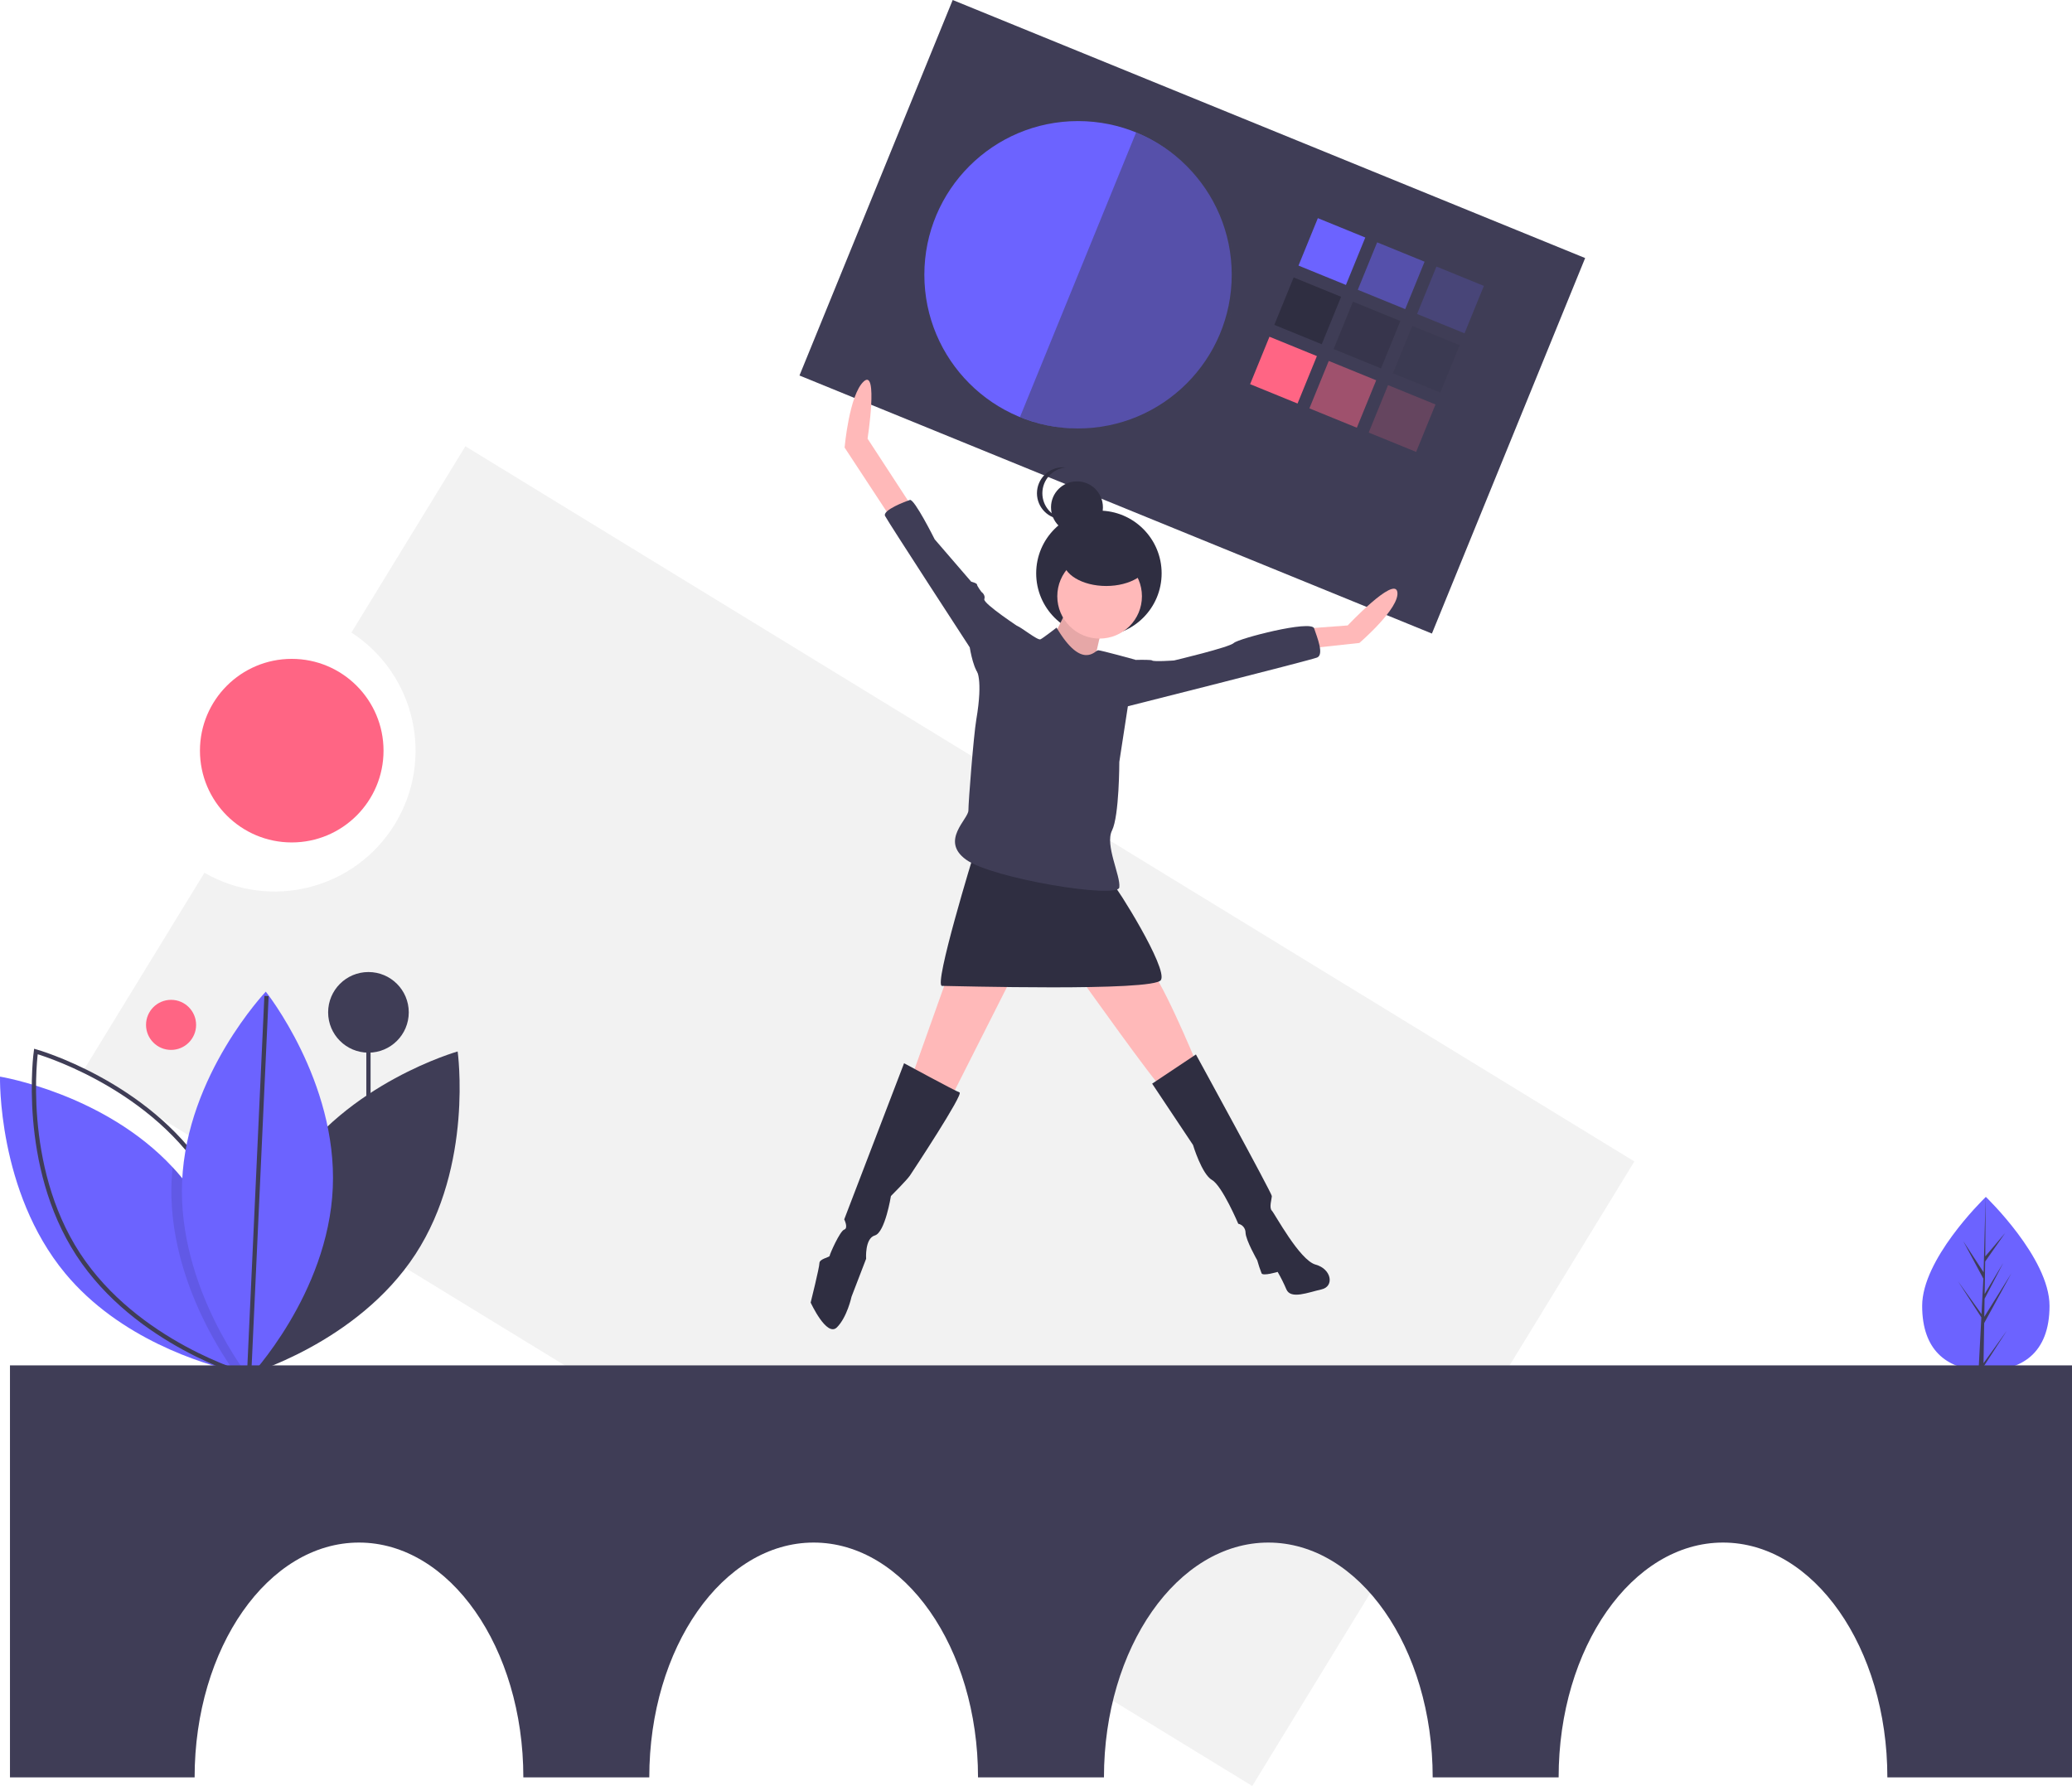
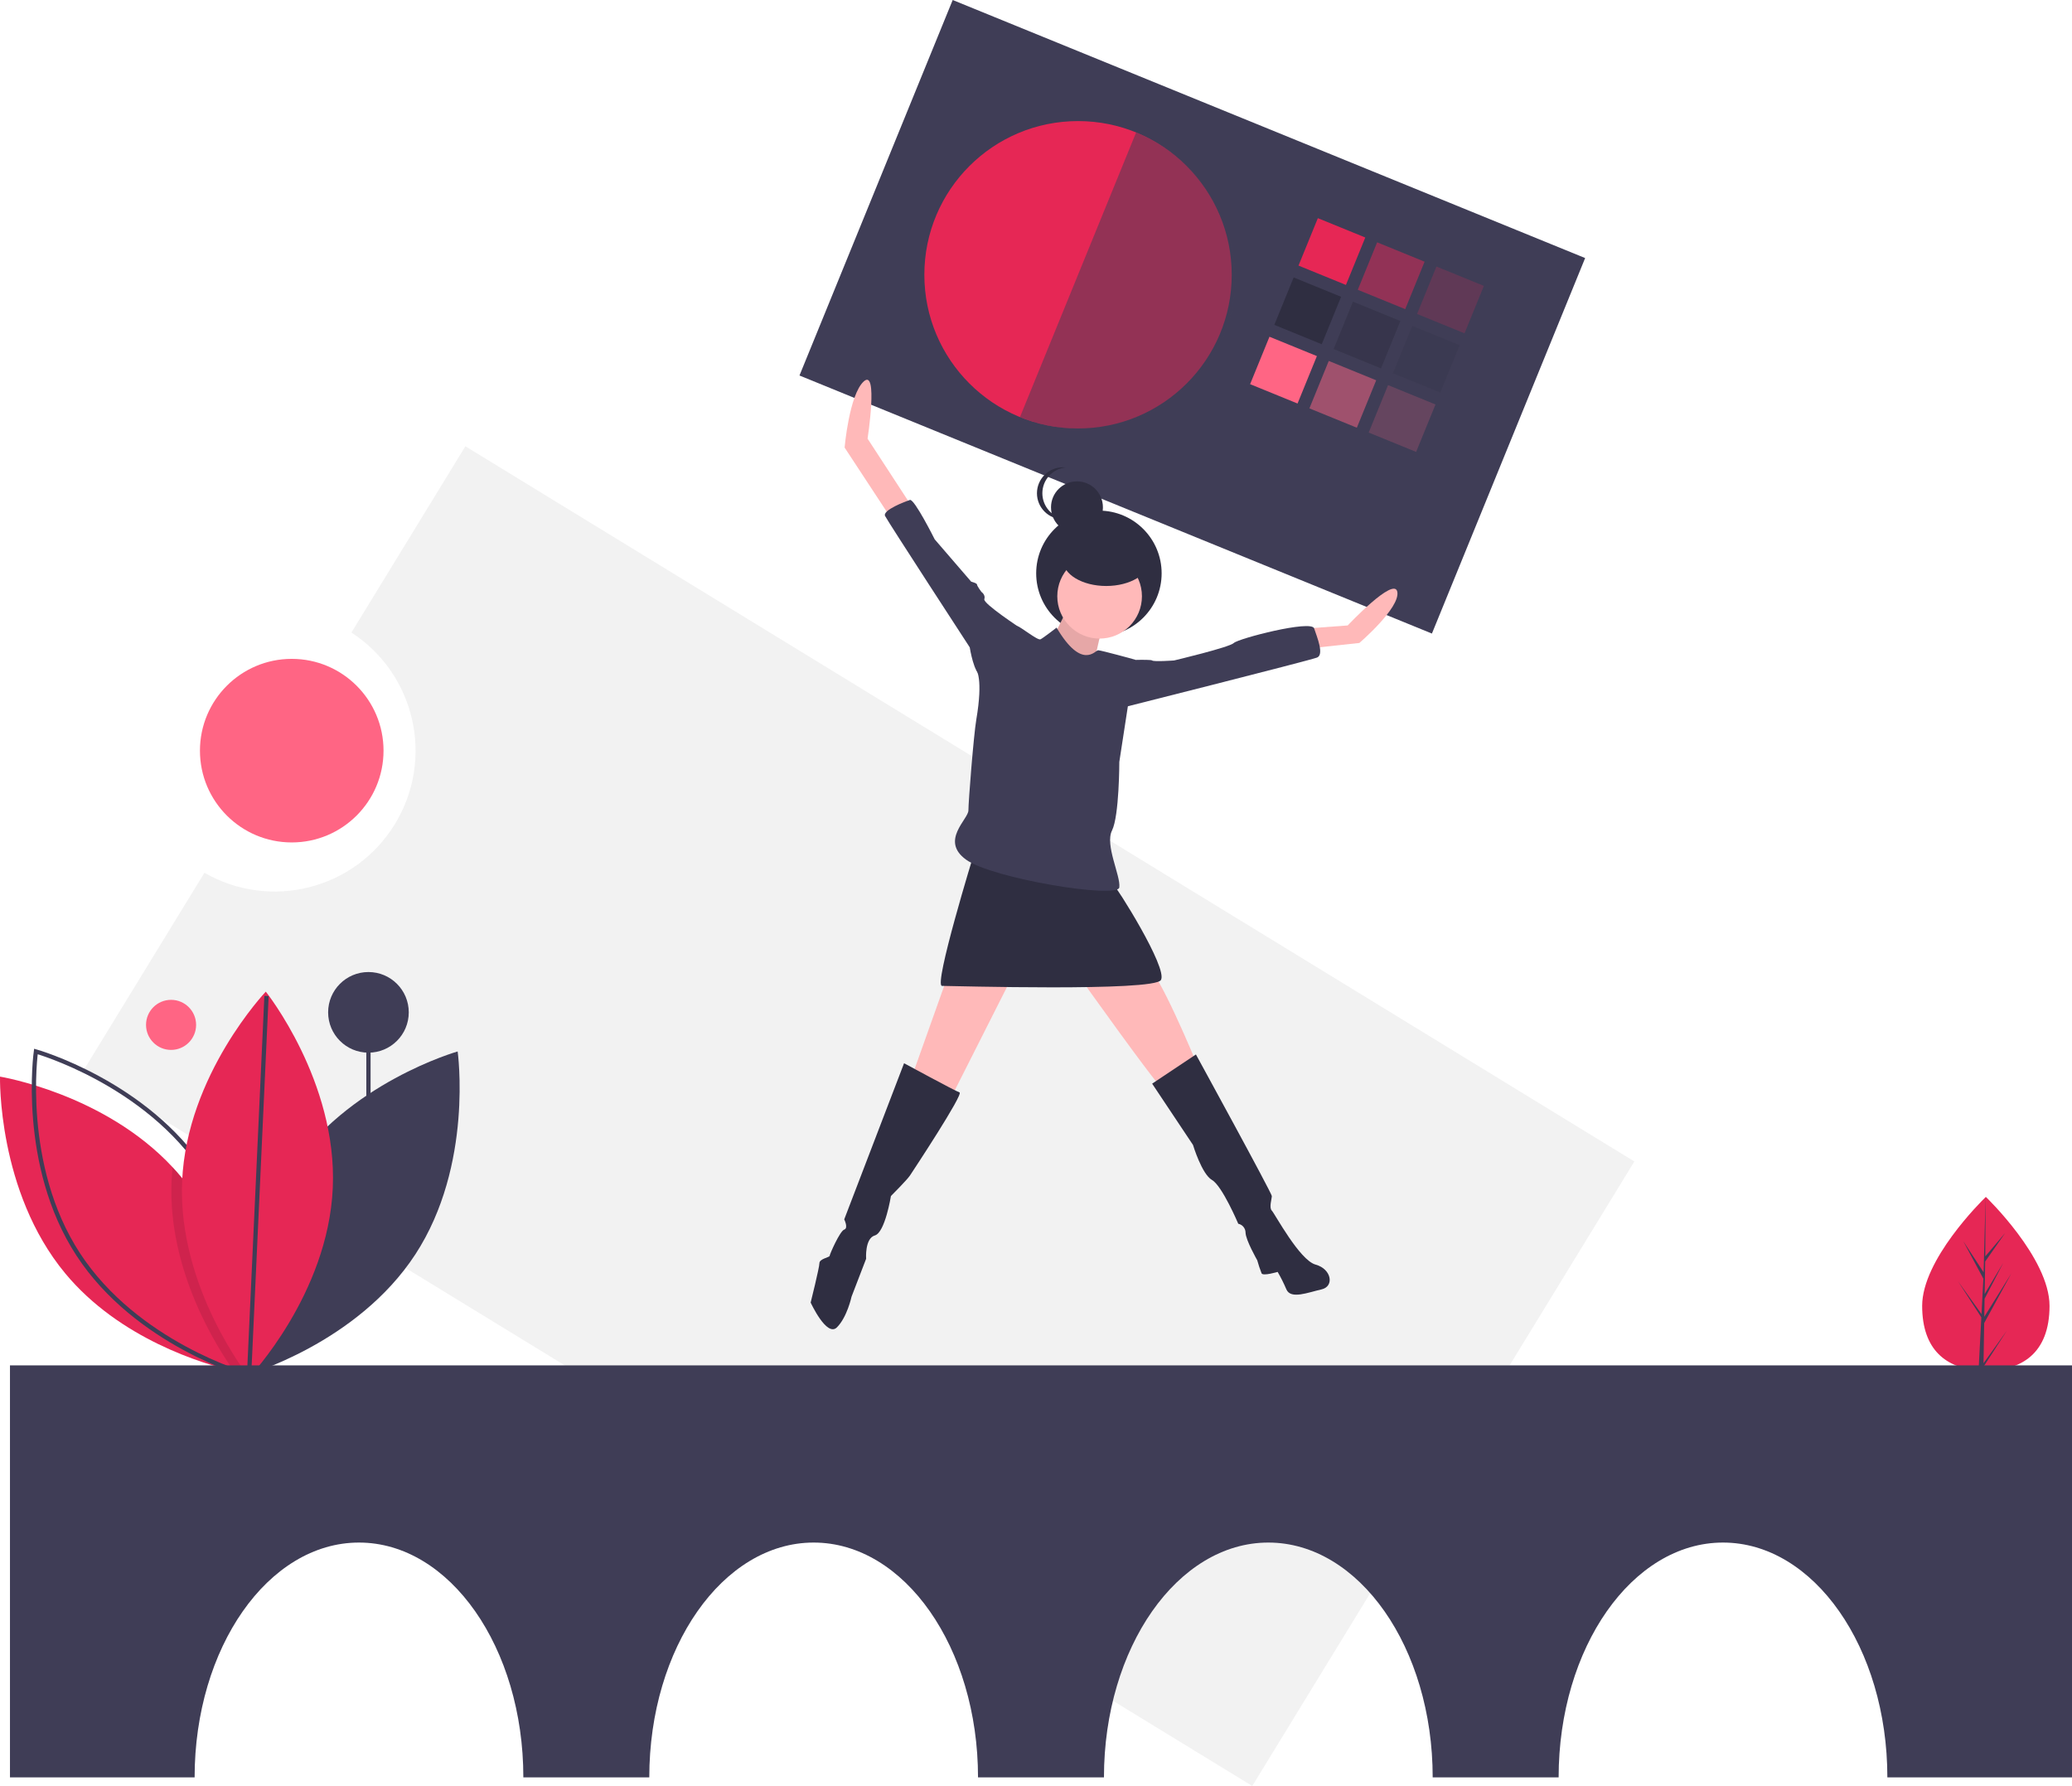
<svg xmlns="http://www.w3.org/2000/svg" data-name="Layer 1" width="970.671" height="836.714" viewBox="0 0 970.671 836.714">
  <rect x="513.226" y="85.05" width="320" height="190" transform="translate(3.25159 -272.6417) rotate(22.19729)" fill="#3f3d56" />
-   <circle cx="505.03" cy="128.724" r="72" fill="#6c63ff" />
-   <rect x="726.618" y="137.49" width="24" height="24" transform="translate(-3.44762 -299.6114) rotate(22.19729)" fill="#6c63ff" />
-   <rect x="754.394" y="148.824" width="24" height="24" transform="translate(2.89287 -309.2653) rotate(22.19729)" fill="#6c63ff" opacity="0.5" />
-   <rect x="782.171" y="160.157" width="24" height="24" transform="translate(9.23335 -318.9193) rotate(22.19729)" fill="#6c63ff" opacity="0.2" />
+   <circle cx="505.03" cy="128.724" r="72" fill="#e62755" />
+   <rect x="726.618" y="137.49" width="24" height="24" transform="translate(-3.44762 -299.6114) rotate(22.19729)" fill="#e62755" />
+   <rect x="754.394" y="148.824" width="24" height="24" transform="translate(2.89287 -309.2653) rotate(22.19729)" fill="#e62755" opacity="0.5" />
+   <rect x="782.171" y="160.157" width="24" height="24" transform="translate(9.23335 -318.9193) rotate(22.19729)" fill="#e62755" opacity="0.2" />
  <rect x="715.284" y="165.266" width="24" height="24" transform="translate(6.20634 -293.2709) rotate(22.19729)" fill="#2f2e41" />
  <rect x="743.06" y="176.6" width="24" height="24" transform="translate(12.54683 -302.9248) rotate(22.19729)" fill="#2f2e41" opacity="0.5" />
  <rect x="770.837" y="187.934" width="24" height="24" transform="translate(18.88731 -312.5788) rotate(22.19729)" fill="#2f2e41" opacity="0.2" />
  <rect x="703.95" y="193.043" width="24" height="24" transform="translate(15.8603 -286.9304) rotate(22.19729)" fill="#ff6584" />
  <rect x="731.727" y="204.377" width="24" height="24" transform="translate(22.20079 -296.5844) rotate(22.19729)" fill="#ff6584" opacity="0.5" />
  <rect x="759.503" y="215.711" width="24" height="24" transform="translate(28.54127 -306.2383) rotate(22.19729)" fill="#ff6584" opacity="0.2" />
  <path d="M646.896,93.703,592.493,227.031c36.818,15.023,80.694-1.89,95.717-38.707S683.714,108.726,646.896,93.703Z" transform="translate(-114.6644 -31.64278)" fill="#3f3d56" opacity="0.5" />
  <path d="M332.683,240.721,279.295,327.982a65.991,65.991,0,0,1-68.855,112.541l-56.765,92.781L701.31,868.357,880.317,575.774Z" transform="translate(-114.6644 -31.64278)" fill="#f2f2f2" />
-   <path d="M1074.809,643.425c0,22.469-13.356,30.314-29.834,30.314q-.573,0-1.143-.013c-.763-.016-1.52-.053-2.267-.104-14.871-1.052-26.424-9.301-26.424-30.197,0-21.625,27.634-48.912,29.71-50.932l.004-.004c.08-.078.12-.116.12-.116S1074.809,620.957,1074.809,643.425Z" transform="translate(-114.6644 -31.64278)" fill="#6c63ff" />
+   <path d="M1074.809,643.425c0,22.469-13.356,30.314-29.834,30.314q-.573,0-1.143-.013c-.763-.016-1.52-.053-2.267-.104-14.871-1.052-26.424-9.301-26.424-30.197,0-21.625,27.634-48.912,29.71-50.932l.004-.004c.08-.078.12-.116.12-.116S1074.809,620.957,1074.809,643.425Z" transform="translate(-114.6644 -31.64278)" fill="#e62755" />
  <path d="M1043.888,670.302l10.912-15.247-10.939,16.921-.029,1.75c-.763-.016-1.52-.053-2.267-.104l1.176-22.479-.009-.174.02-.033.111-2.123-10.966-16.963,11.001,15.37.025.451.889-16.985-9.388-17.528,9.503,14.547.925-35.212.004-.12v.116l-.154,27.767,9.347-11.008-9.385,13.4-.247,15.207,8.727-14.594-8.763,16.832-.138,8.454L1056.91,628.235l-12.717,23.263Z" transform="translate(-114.6644 -31.64278)" fill="#3f3d56" />
  <circle cx="80.141" cy="480.141" r="11.729" fill="#ff6584" />
  <line x1="172.607" y1="607.822" x2="172.607" y2="474.272" fill="#3f3d56" stroke="#3f3d56" stroke-miterlimit="10" stroke-width="2" />
  <circle cx="172.607" cy="474.272" r="18.886" fill="#3f3d56" />
  <path d="M250.076,580.691c-27.28,41.835-19.805,95.043-19.805,95.043s51.704-14.619,78.983-56.454,19.805-95.043,19.805-95.043S277.356,538.856,250.076,580.691Z" transform="translate(-114.6644 -31.64278)" fill="#3f3d56" />
-   <path d="M230.126,675.247s-.664-.106-1.886-.353c-.975-.198-2.317-.48-3.956-.869-14.652-3.455-53.608-15.133-79.077-45.837-31.877-38.447-30.534-92.161-30.534-92.161s48.74,7.92,80.857,42.446q2.088,2.225,4.062,4.613c27.737,33.452,30.322,78.462,30.527,89.589C230.147,674.343,230.126,675.247,230.126,675.247Z" transform="translate(-114.6644 -31.64278)" fill="#6c63ff" />
+   <path d="M230.126,675.247s-.664-.106-1.886-.353c-.975-.198-2.317-.48-3.956-.869-14.652-3.455-53.608-15.133-79.077-45.837-31.877-38.447-30.534-92.161-30.534-92.161s48.74,7.92,80.857,42.446q2.088,2.225,4.062,4.613c27.737,33.452,30.322,78.462,30.527,89.589C230.147,674.343,230.126,675.247,230.126,675.247Z" transform="translate(-114.6644 -31.64278)" fill="#e62755" />
  <path d="M210.466,580.691c27.28,41.835,19.805,95.043,19.805,95.043S178.568,661.114,151.288,619.28s-19.805-95.043-19.805-95.043S183.187,538.856,210.466,580.691Z" transform="translate(-114.6644 -31.64278)" fill="none" stroke="#3f3d56" stroke-miterlimit="10" stroke-width="2" />
  <path d="M230.119,672.675c-.721.869-1.356,1.611-1.879,2.218-1.159,1.321-1.816,2.014-1.816,2.014s-.798-1.003-2.141-2.882c-7.369-10.272-31.071-46.797-29.241-88.989q.148-3.317.487-6.563,2.088,2.225,4.062,4.613C227.328,616.538,229.914,661.548,230.119,672.675Z" transform="translate(-114.6644 -31.64278)" opacity="0.1" />
-   <path d="M270.568,588.087c-2.156,49.896-39.195,88.82-39.195,88.82s-33.543-41.974-31.387-91.871,39.195-88.82,39.195-88.82S272.724,538.191,270.568,588.087Z" transform="translate(-114.6644 -31.64278)" fill="#6c63ff" />
+   <path d="M270.568,588.087c-2.156,49.896-39.195,88.82-39.195,88.82s-33.543-41.974-31.387-91.871,39.195-88.82,39.195-88.82S272.724,538.191,270.568,588.087Z" transform="translate(-114.6644 -31.64278)" fill="#e62755" />
  <line x1="116.708" y1="643.852" x2="124.851" y2="466.609" fill="none" stroke="#3f3d56" stroke-miterlimit="10" stroke-width="2" />
  <path d="M119.336,671.314v193h86.5c0-60.751,34.474-110,77-110s77,49.249,77,110h59c0-60.751,34.474-110,77-110s77,49.249,77,110h59c0-60.751,34.474-110,77-110s77,49.249,77,110h59c0-60.751,34.474-110,77-110s77,49.249,77,110h86.5v-193Z" transform="translate(-114.6644 -31.64278)" fill="#3f3d56" />
  <circle cx="136.671" cy="351.671" r="43" fill="#ff6584" />
  <circle cx="514.807" cy="268.599" r="29.385" fill="#2f2e41" />
  <path d="M615.444,315.087S605.873,336.28,603.138,336.964,625.699,349.953,625.699,349.953s4.786-25.979,6.837-27.346S615.444,315.087,615.444,315.087Z" transform="translate(-114.6644 -31.64278)" fill="#ffb9b9" />
  <path d="M615.444,315.087S605.873,336.28,603.138,336.964,625.699,349.953,625.699,349.953s4.786-25.979,6.837-27.346S615.444,315.087,615.444,315.087Z" transform="translate(-114.6644 -31.64278)" opacity="0.1" />
  <polygon points="444.037 457.091 426.262 506.998 445.404 514.518 478.219 449.571 444.037 457.091" fill="#ffb9b9" />
  <path d="M620.913,490.102s35.55,49.907,37.601,50.59,16.408-11.622,16.408-11.622-17.775-43.07-23.244-45.121S620.913,490.102,620.913,490.102Z" transform="translate(-114.6644 -31.64278)" fill="#ffb9b9" />
  <path d="M538.192,529.753,510.162,602.904s2.051,4.102,0,4.786-6.837,11.622-6.837,12.306-4.786,1.367-4.786,3.418-4.102,18.459-4.102,18.459,7.52,16.408,12.306,11.622,6.837-14.357,6.837-14.357l6.837-17.775s-.684-9.571,4.102-10.938,7.52-18.459,7.52-18.459,7.52-7.52,8.887-9.571,25.295-38.284,23.244-38.968S538.192,529.753,538.192,529.753Z" transform="translate(-114.6644 -31.64278)" fill="#2f2e41" />
  <path d="M654.412,539.324l20.51-13.673s35.55,64.947,35.55,66.314-1.367,5.469,0,6.837,12.989,23.244,20.51,25.295,8.887,10.255,2.735,11.622-14.357,4.786-16.408,0a75.237,75.237,0,0,0-4.102-8.204s-6.837,2.051-7.52.684a62.912,62.912,0,0,1-2.051-6.153s-5.469-9.571-5.469-12.989a4.277,4.277,0,0,0-3.418-4.102S687.228,587.18,682.442,584.445s-8.887-16.408-8.887-16.408Z" transform="translate(-114.6644 -31.64278)" fill="#2f2e41" />
  <circle cx="515.136" cy="279.342" r="19.826" fill="#ffb9b9" />
  <path d="M571.007,431.308s-19.142,62.212-15.04,62.212,99.129,2.735,102.548-2.735-21.193-44.437-22.56-45.121S571.007,431.308,571.007,431.308Z" transform="translate(-114.6644 -31.64278)" fill="#2f2e41" />
  <path d="M541.61,268.599l-20.51-31.448s5.072-32.989-1.765-26.836-9,31-9,31l23.754,36.172Z" transform="translate(-114.6644 -31.64278)" fill="#ffb9b9" />
  <path d="M727.563,326.025l18.459-1.367s21.877-23.244,23.244-15.724-17.775,23.928-17.775,23.928l-25.295,2.735Z" transform="translate(-114.6644 -31.64278)" fill="#ffb9b9" />
  <path d="M592.884,332.862v-6.837s-17.775-11.622-17.091-13.673-1.367-3.418-1.367-3.418-2.051-2.735-2.051-3.418-2.735-1.367-2.735-1.367L552.548,284.322s-9.571-19.142-11.622-18.459-12.989,4.786-11.622,7.52,39.652,61.529,39.652,61.529,2.051,12.989,5.469,12.989S592.884,332.862,592.884,332.862Z" transform="translate(-114.6644 -31.64278)" fill="#3f3d56" />
  <path d="M638.688,341.066s15.04-.684,15.724,0,10.255,0,10.255,0,25.979-6.153,28.03-8.204,36.234-10.938,37.601-6.837,4.786,12.306,1.367,13.673-95.711,24.611-95.711,24.611Z" transform="translate(-114.6644 -31.64278)" fill="#3f3d56" />
  <circle cx="504.528" cy="237.671" r="12.159" fill="#2f2e41" />
  <path d="M602.98,262.728a12.16,12.16,0,0,1,10.893-12.093,12.296,12.296,0,0,0-1.267-.066,12.159,12.159,0,0,0,0,24.318,12.293,12.293,0,0,0,1.267-.066A12.16,12.16,0,0,1,602.98,262.728Z" transform="translate(-114.6644 -31.64278)" fill="#2f2e41" />
  <ellipse cx="518.225" cy="262.368" rx="20.265" ry="12.159" fill="#2f2e41" />
  <path d="M609.633,325.683s-6.153,4.786-7.52,5.469-9.571-6.153-10.938-6.153-19.142,20.51-19.142,20.51,3.303,3.805,0,23.244c-1.239,7.29-3.697,38.459-3.697,42.561s-13.395,14.182-1.089,23.07,71.1,18.459,71.783,12.989-6.837-19.826-3.418-26.662,3.418-32.132,3.418-32.132l4.102-26.662,3.418-21.193S630.484,336.28,629.117,336.28,621.597,345.851,609.633,325.683Z" transform="translate(-114.6644 -31.64278)" fill="#3f3d56" />
</svg>
